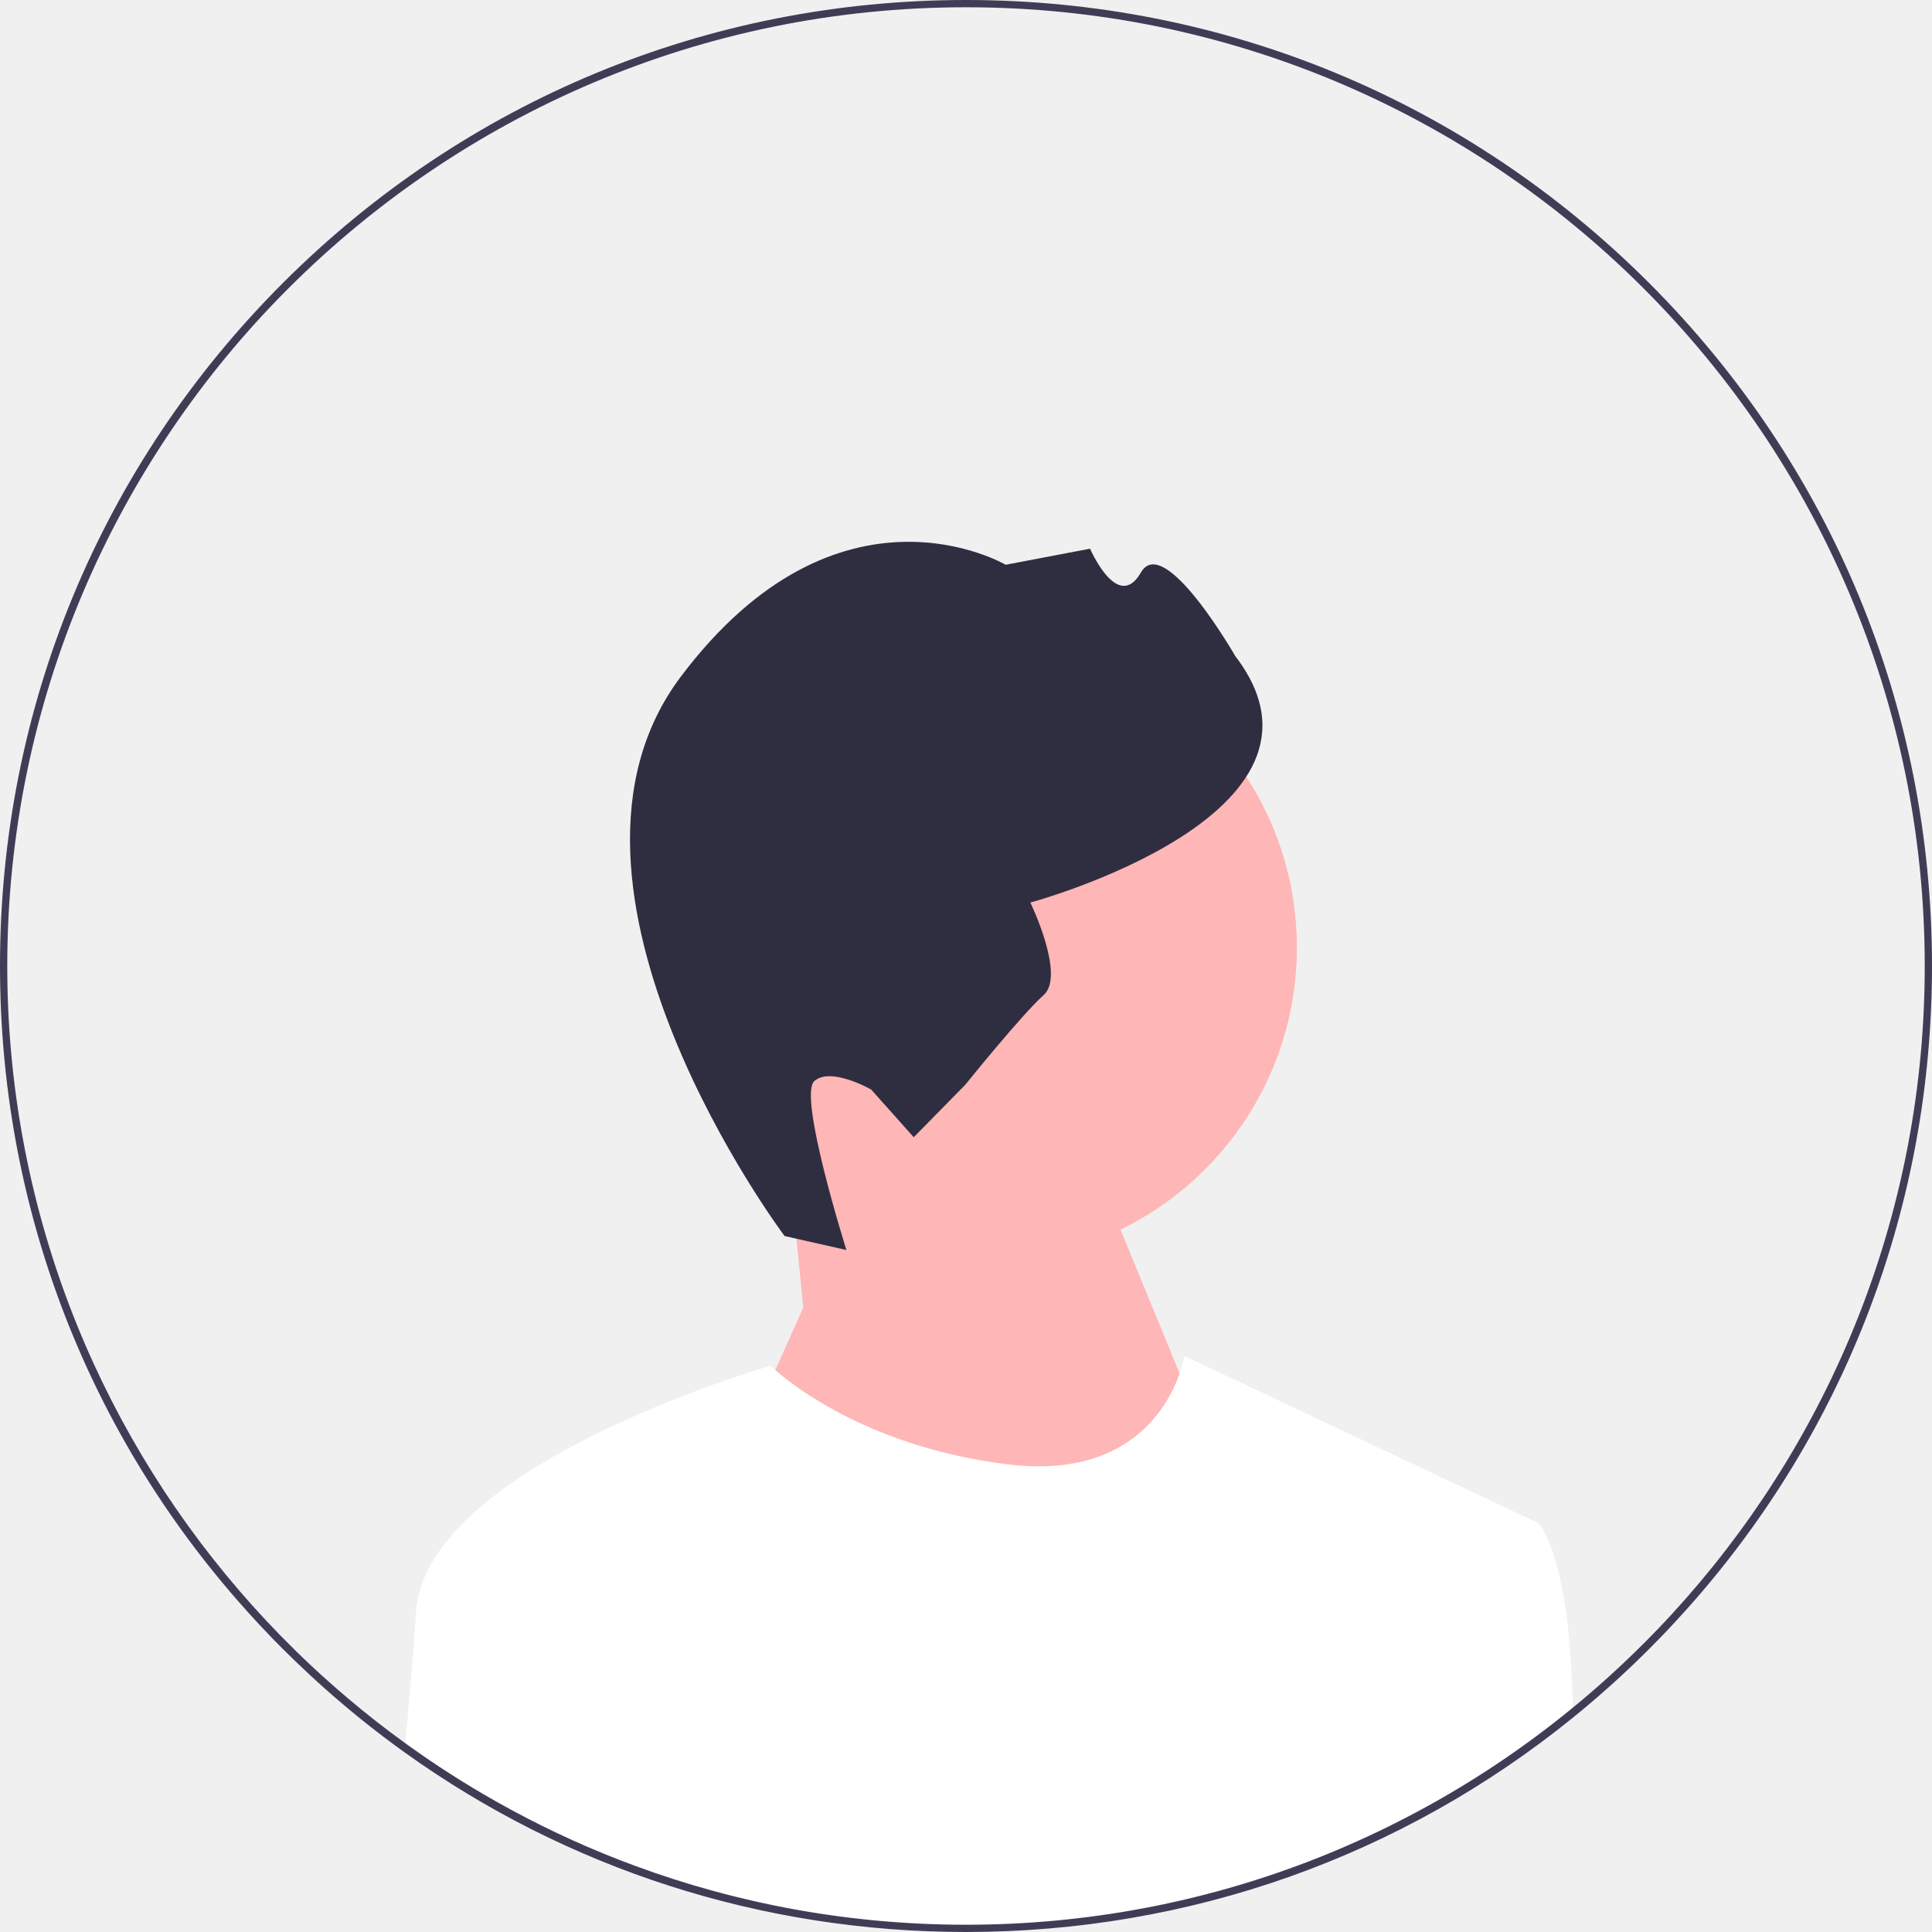
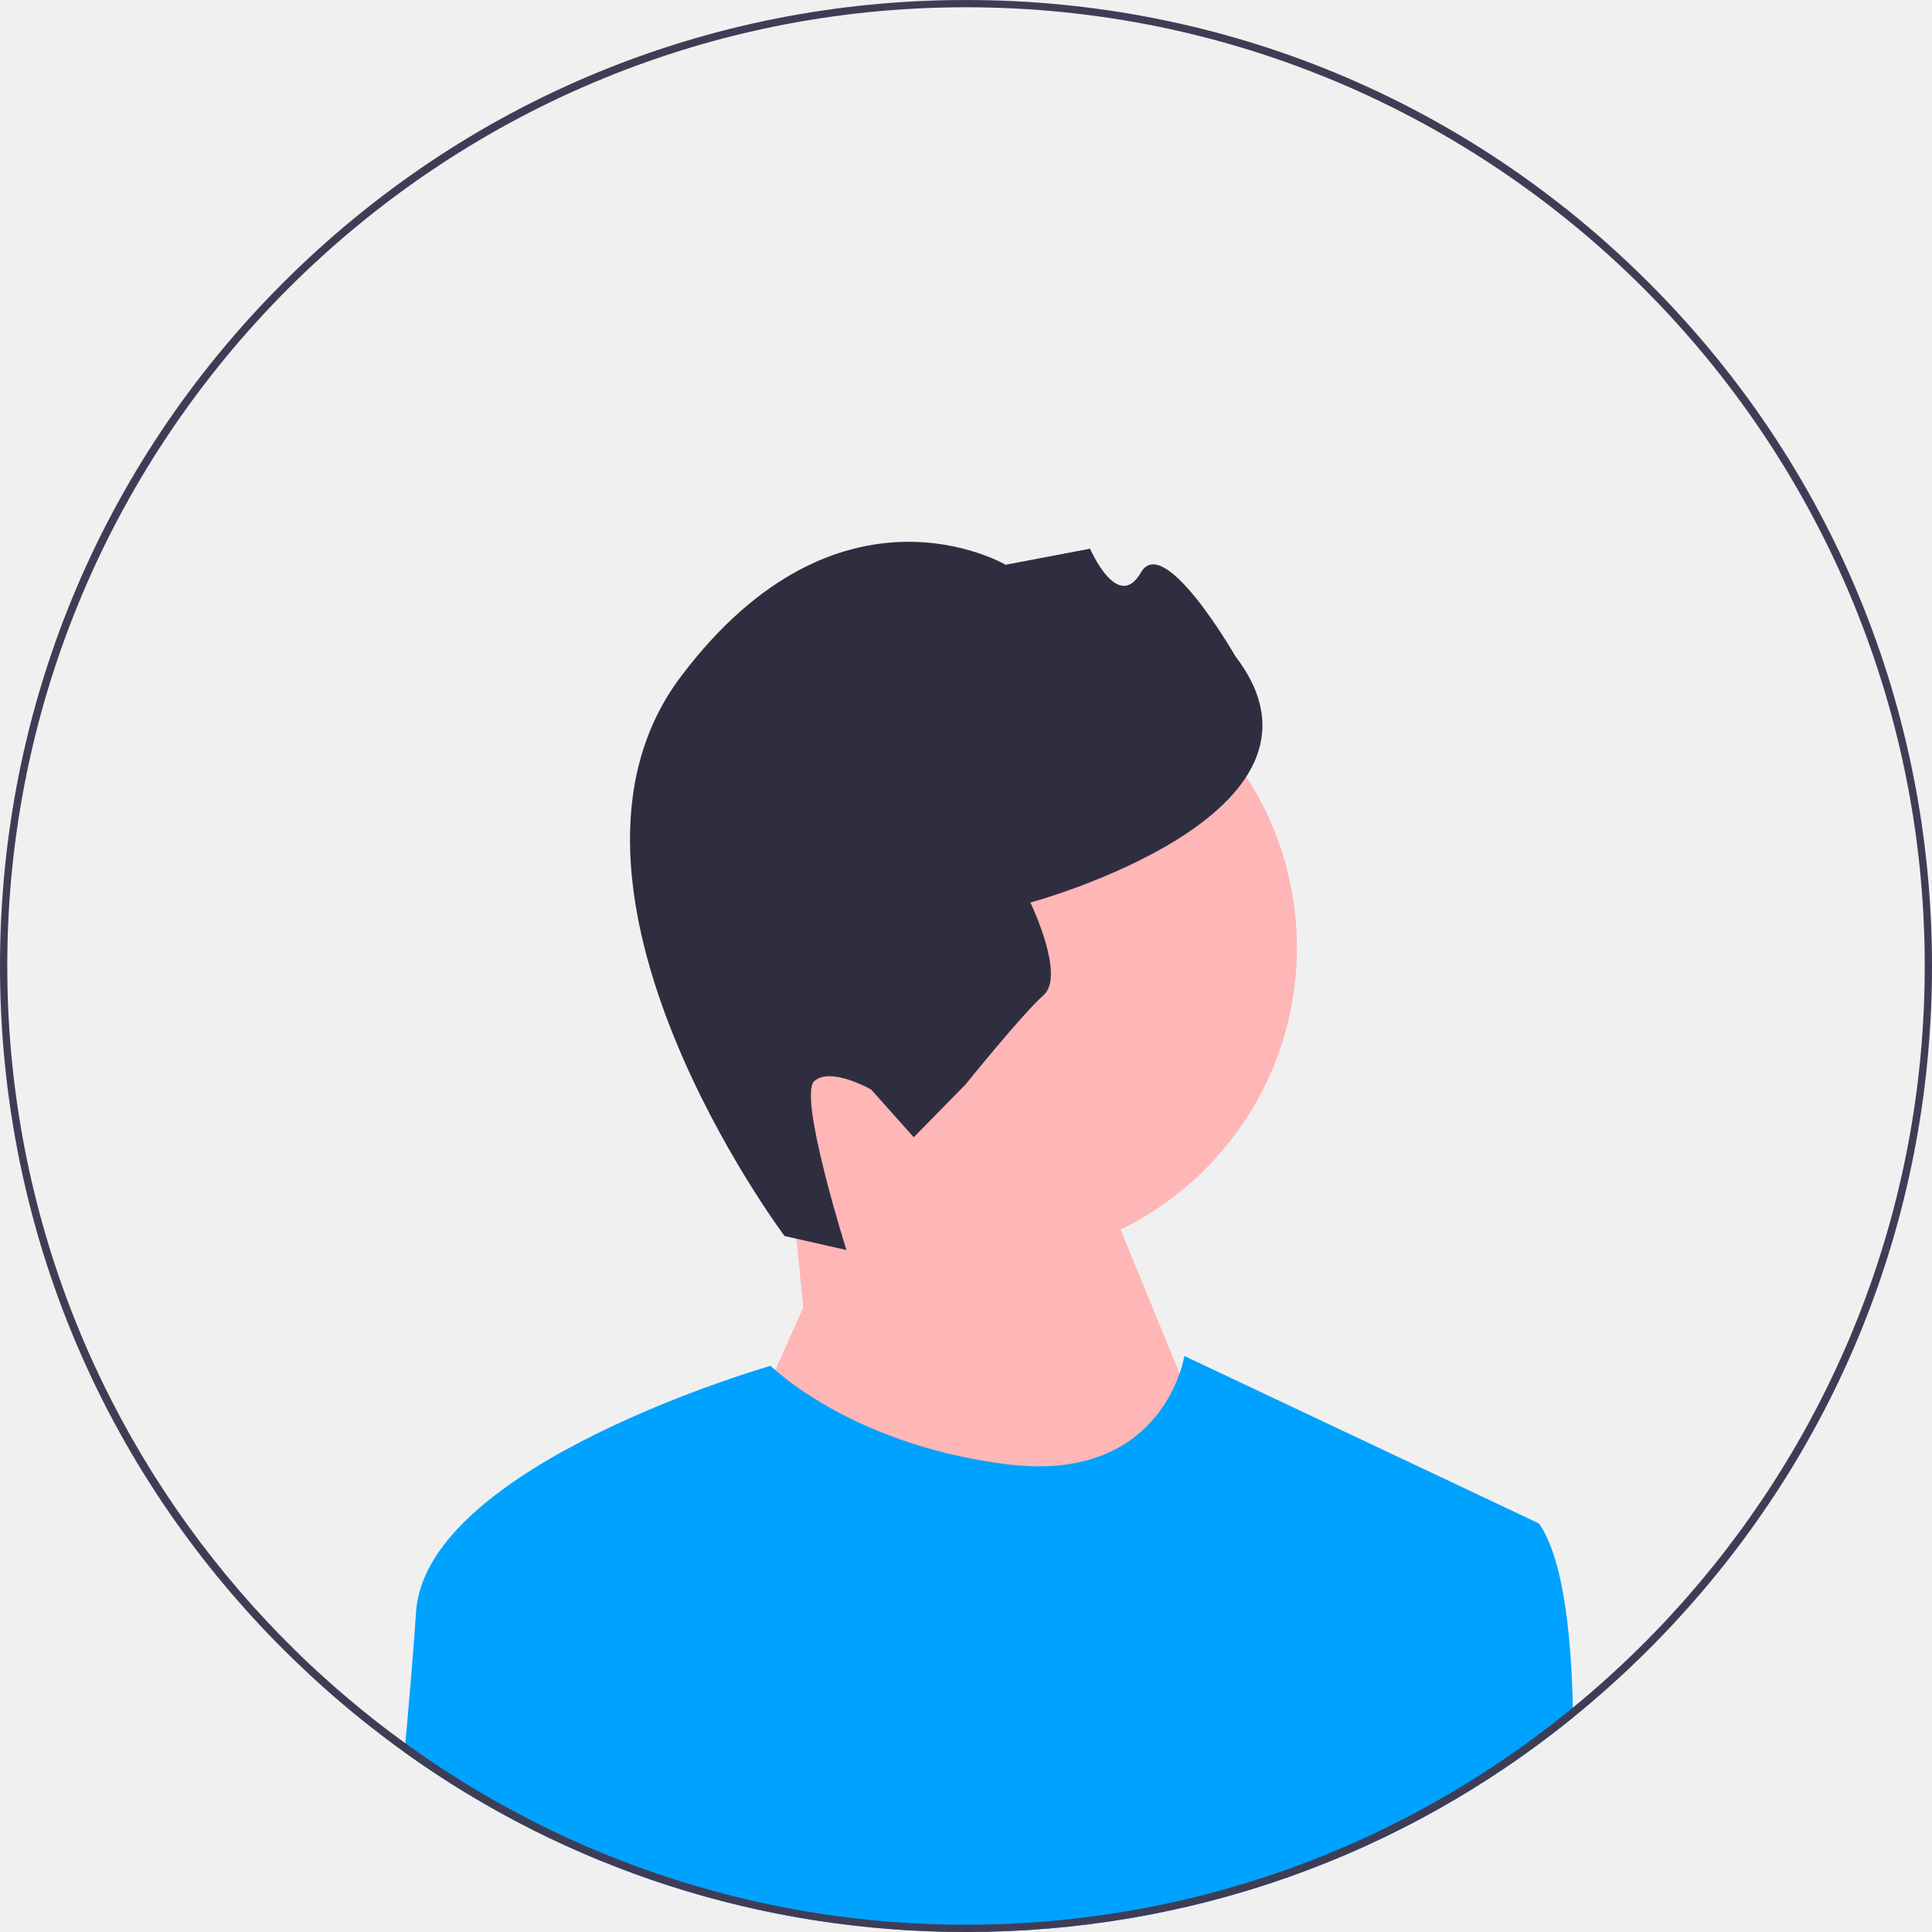
<svg xmlns="http://www.w3.org/2000/svg" width="532" height="532" viewBox="0 0 532 532">
  <circle cx="270.76" cy="260.934" r="86.349" fill="#ffb6b6" />
  <polygon points="221.19 360.052 217.289 320.618 295.19 306.052 341.19 418.052 261.19 510.052 204.19 398.052 221.19 360.052" fill="#ffb6b6" />
  <path d="M216.037,340.357l17.031,3.848s-13.388-42.455-8.844-46.508c4.544-4.053,15.68,2.333,15.68,2.333l11.702,13.12,14.254-14.512s15.475-19.242,21.534-24.646c6.059-5.404-3.673-25.464-3.673-25.464,0,0,89.892-24.239,56.443-67.84,0,0-19.611-34.185-25.997-23.049-6.386,11.136-14.002-6.55-14.002-6.55l-23.254,4.422s-45.894-27.06-89.453,30.83c-43.559,57.89,28.579,154.016,28.579,154.016Z" fill="#2f2e41" />
-   <path d="M433.16,472.95c-47.19,38.26-105.57,59.05-167.16,59.05-56.24,0-109.81-17.34-154.62-49.48,.08-.84,.16-1.67,.23-2.5,1.19-13,2.25-25.64,2.95-36.12,2.71-40.69,97.64-67.81,97.64-67.81,0,0,.43,.43,1.29,1.18,5.24,4.6,26.51,21.28,63.81,25.94,33.26,4.16,44.21-15.57,47.52-25.02,1-2.88,1.3-4.81,1.3-4.81l97.64,46.11c6.37,9.1,8.86,28.7,9.35,50.73,.02,.91,.04,1.81,.05,2.73Z" fill="#ffffff" />
+   <path d="M433.16,472.95c-47.19,38.26-105.57,59.05-167.16,59.05-56.24,0-109.81-17.34-154.62-49.48,.08-.84,.16-1.67,.23-2.5,1.19-13,2.25-25.64,2.95-36.12,2.71-40.69,97.64-67.81,97.64-67.81,0,0,.43,.43,1.29,1.18,5.24,4.6,26.51,21.28,63.81,25.94,33.26,4.16,44.21-15.57,47.52-25.02,1-2.88,1.3-4.81,1.3-4.81l97.64,46.11c6.37,9.1,8.86,28.7,9.35,50.73,.02,.91,.04,1.81,.05,2.73Z" fill="#00a2ff" />
  <path d="M454.09,77.91C403.85,27.67,337.05,0,266,0S128.15,27.67,77.91,77.91C27.67,128.15,0,194.95,0,266c0,64.85,23.05,126.16,65.29,174.57,4.03,4.63,8.24,9.14,12.62,13.52,1.03,1.03,2.07,2.06,3.12,3.06,2.8,2.71,5.65,5.36,8.55,7.93,1.76,1.57,3.54,3.11,5.34,4.62,1.41,1.19,2.82,2.36,4.25,3.51,.03,.03,.05,.05,.08,.07,3.97,3.2,8.01,6.28,12.13,9.24,44.81,32.14,98.38,49.48,154.62,49.48,61.59,0,119.97-20.79,167.16-59.05,3.85-3.12,7.62-6.36,11.32-9.71,3.27-2.96,6.47-6.01,9.61-9.15,.99-.99,1.98-1.99,2.95-3,2.7-2.78,5.32-5.61,7.88-8.48,43.37-48.72,67.08-110.84,67.08-176.61,0-71.05-27.67-137.85-77.91-188.09Zm10.18,362.21c-2.5,2.84-5.06,5.64-7.68,8.37-4.08,4.25-8.29,8.37-12.64,12.34-1.65,1.52-3.32,3-5.01,4.47-1.92,1.67-3.86,3.31-5.83,4.92-15.53,12.75-32.54,23.75-50.73,32.71-7.19,3.55-14.56,6.78-22.1,9.67-29.29,11.24-61.08,17.4-94.28,17.4-32.04,0-62.76-5.74-91.19-16.24-11.67-4.3-22.95-9.41-33.78-15.26-1.59-.86-3.17-1.73-4.74-2.62-8.26-4.68-16.25-9.79-23.92-15.31-.25-.18-.51-.37-.76-.55-5.46-3.94-10.77-8.09-15.9-12.45-1.88-1.59-3.74-3.2-5.57-4.85-2.98-2.65-5.9-5.38-8.75-8.18-5.4-5.29-10.56-10.8-15.49-16.53C26.09,391.77,2,331.65,2,266,2,120.43,120.43,2,266,2s264,118.43,264,264c0,66.66-24.83,127.62-65.73,174.12Z" fill="#3f3d56" />
</svg>
